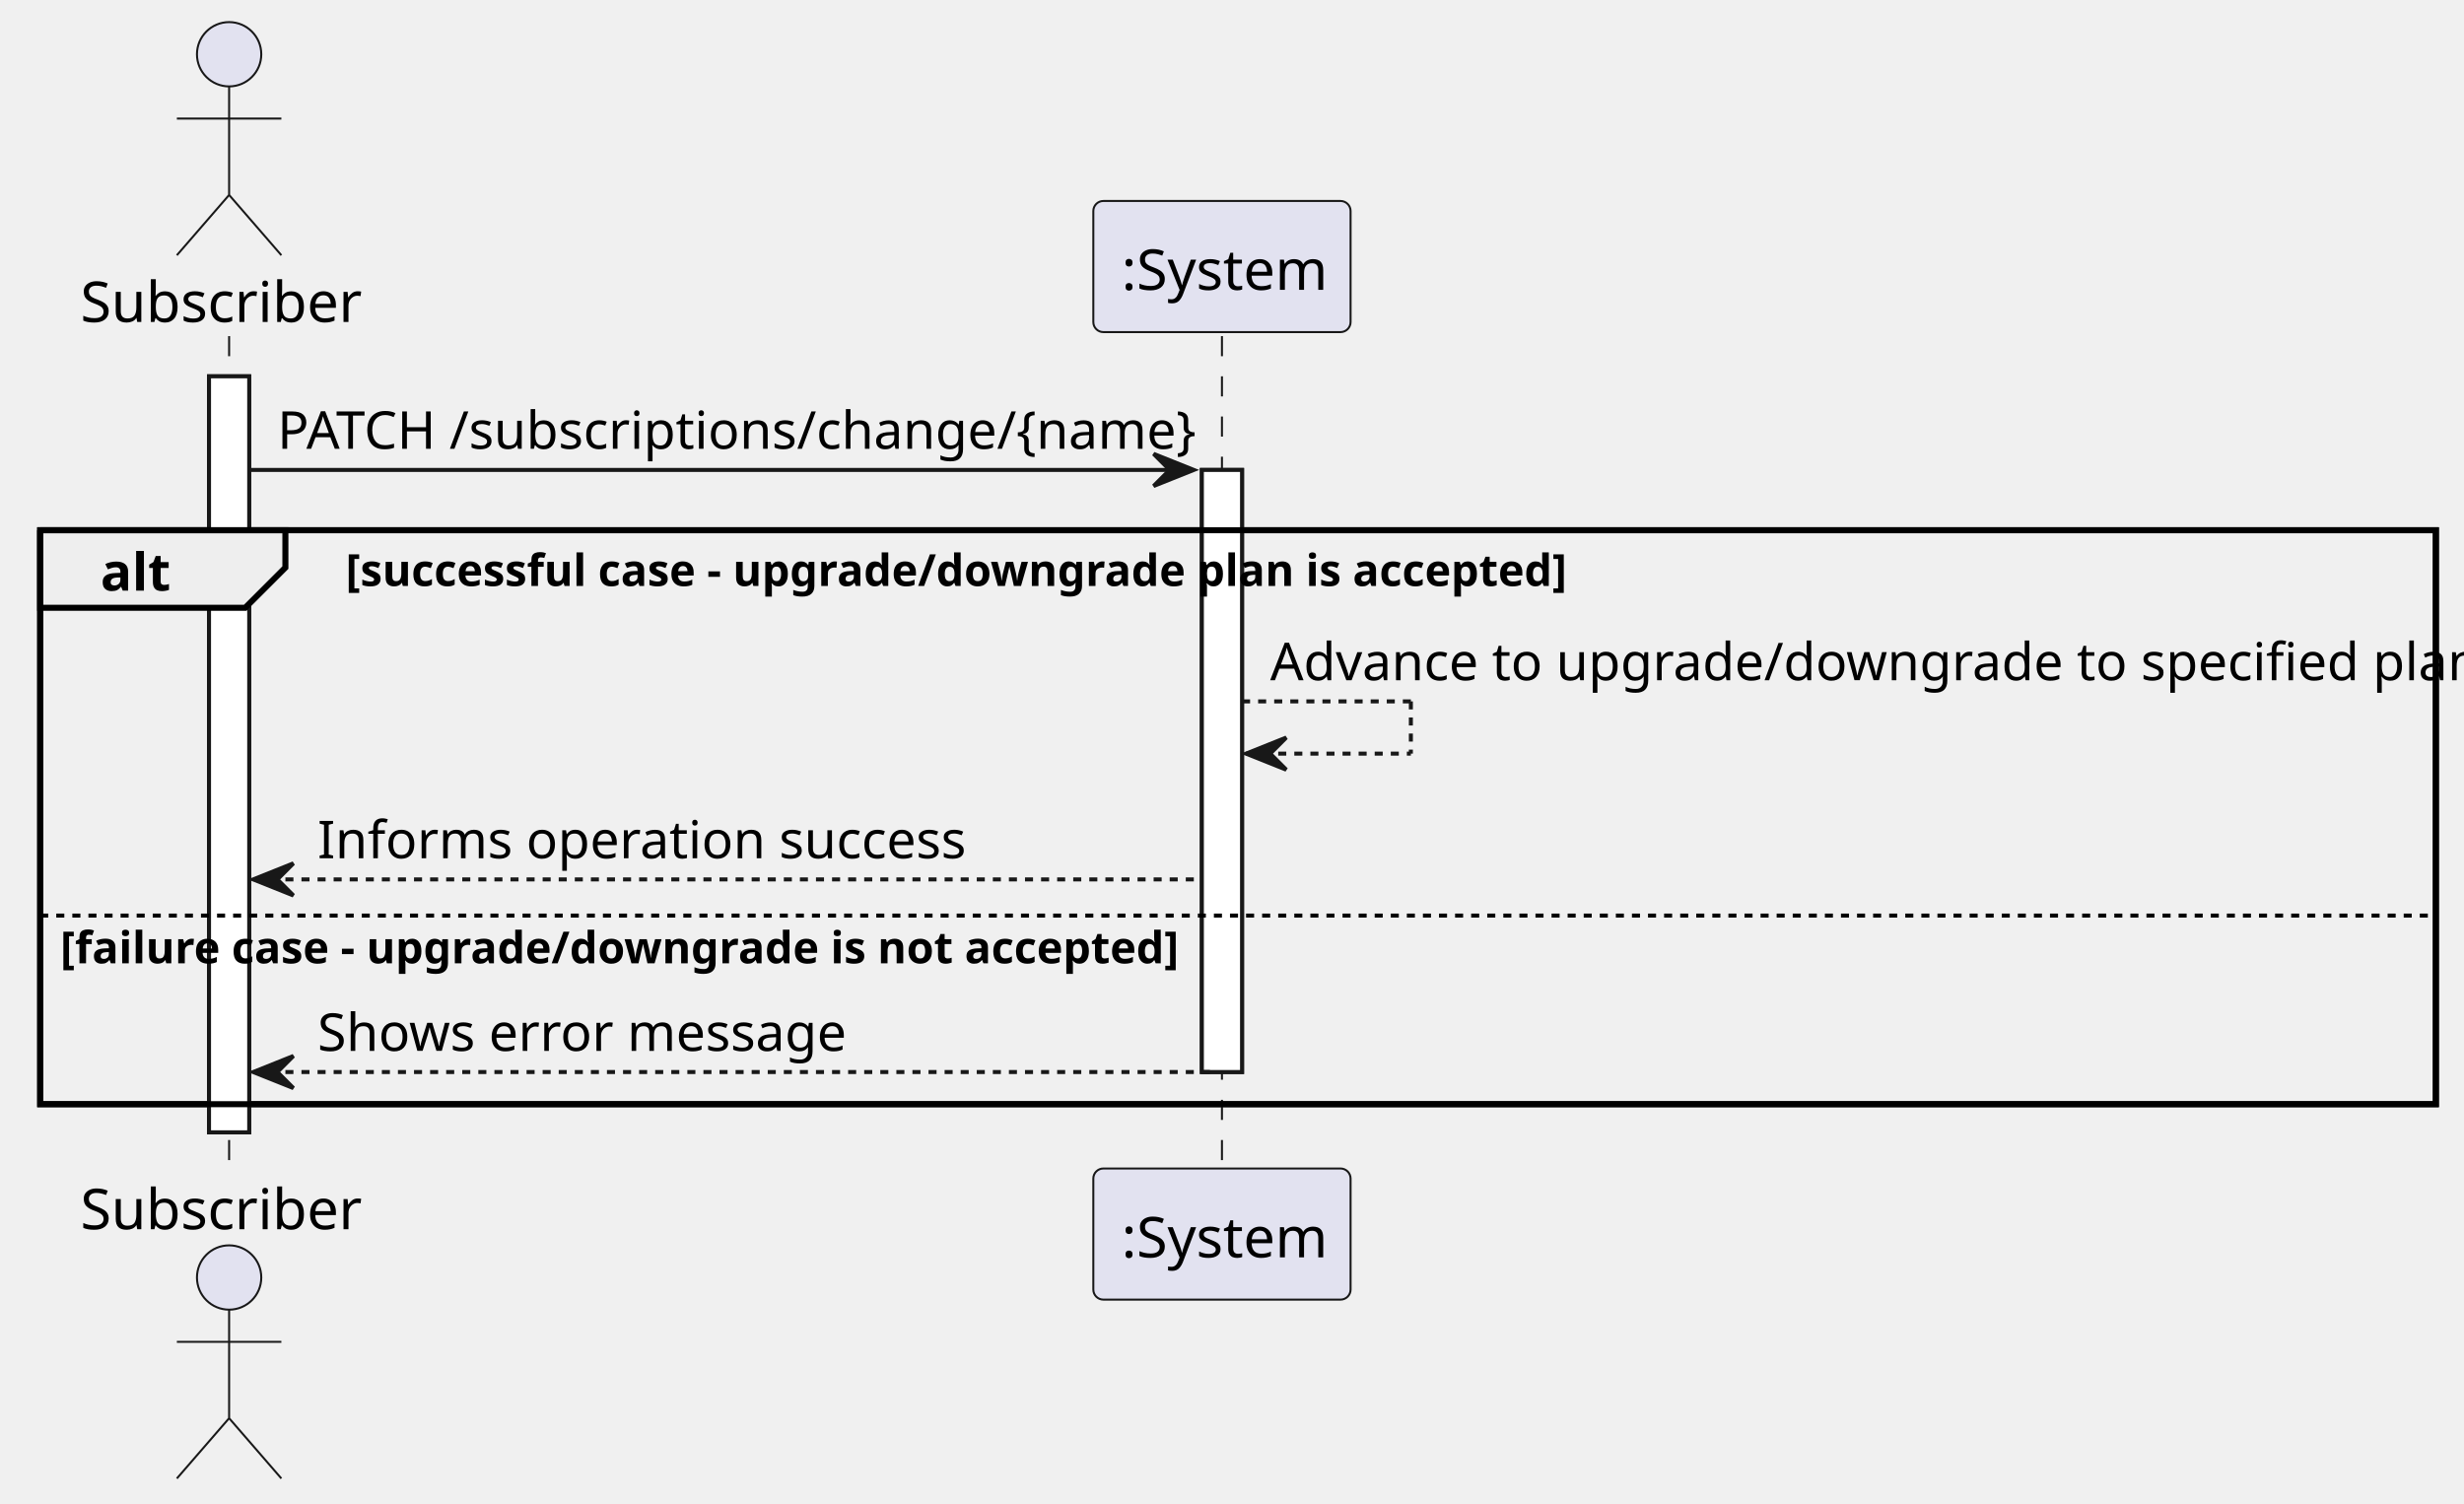
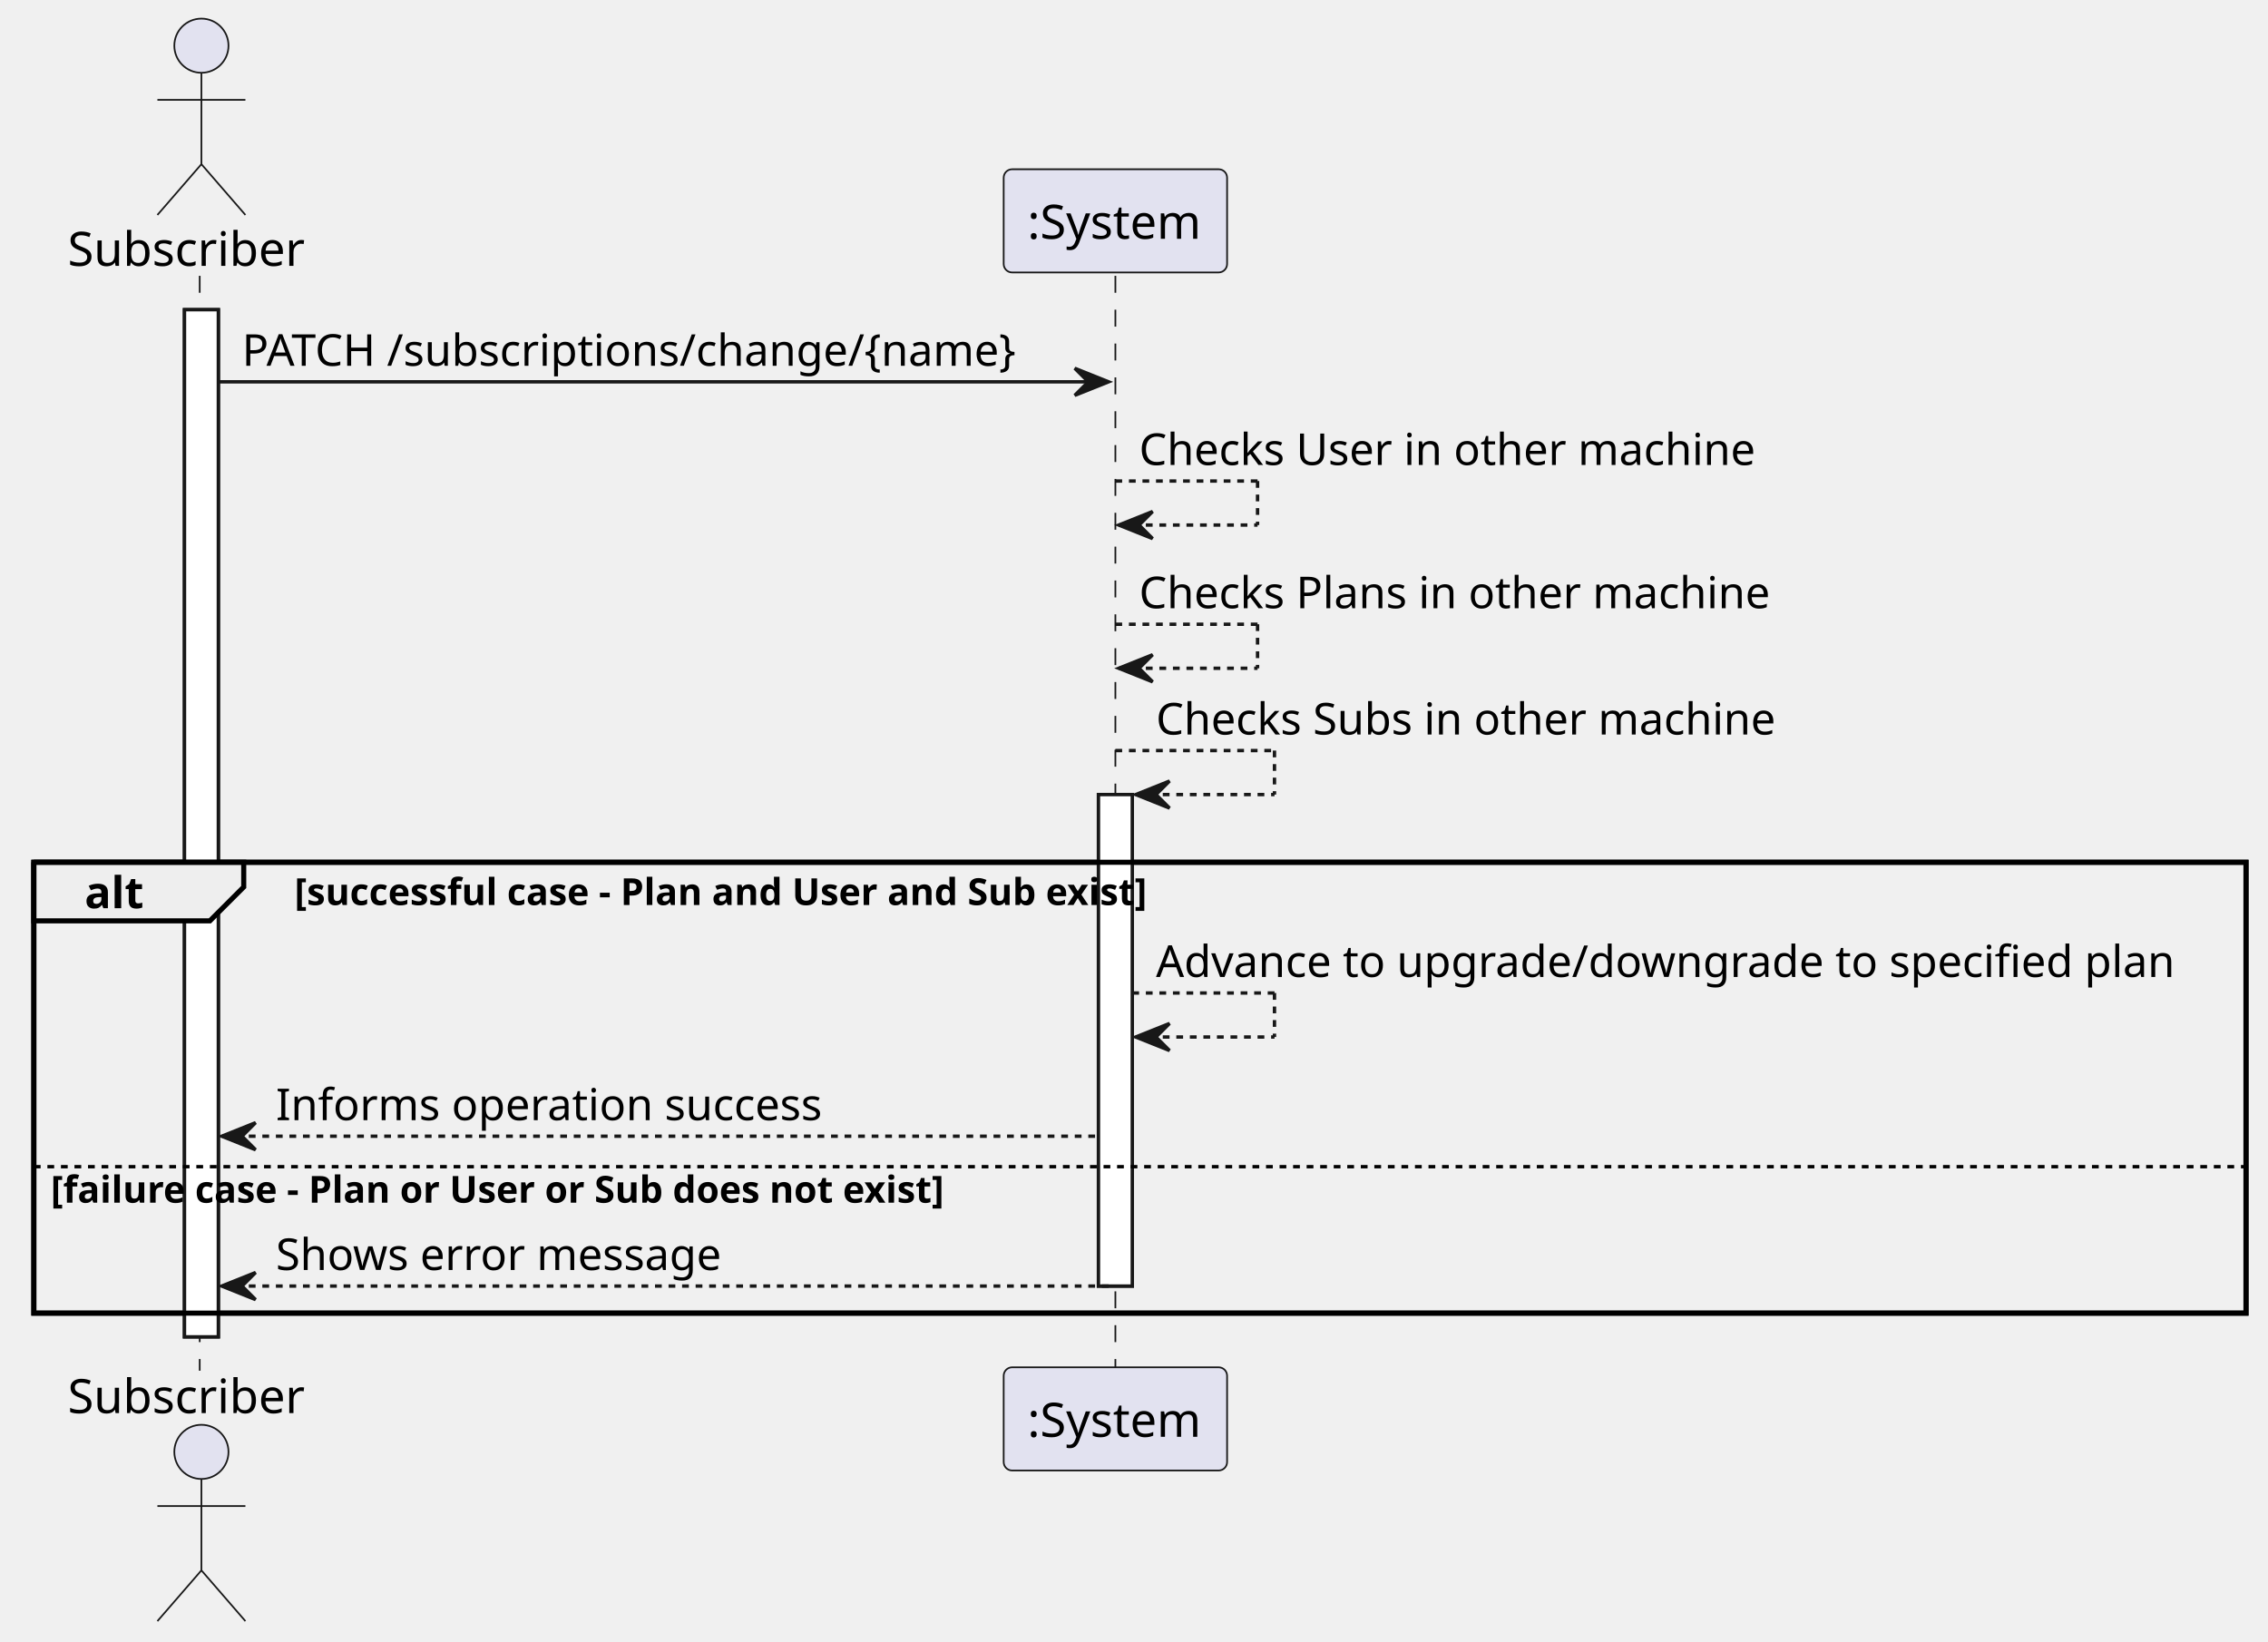
- <svg xmlns="http://www.w3.org/2000/svg" contentStyleType="text/css" height="374px" preserveAspectRatio="none" style="width:613px;height:374px;background:#FFFFFF;" version="1.1" viewBox="0 0 613 374" width="613px" zoomAndPan="magnify">
+ <svg xmlns="http://www.w3.org/2000/svg" contentStyleType="text/css" height="485px" preserveAspectRatio="none" style="width:670px;height:485px;background:#FFFFFF;" version="1.1" viewBox="0 0 670 485" width="670px" zoomAndPan="magnify">
  <defs />
  <g>
-     <rect fill="#FFFFFF" height="188.086" style="stroke:#181818;stroke-width:1.0;" width="10" x="52" y="93.621" />
-     <rect fill="#FFFFFF" height="149.795" style="stroke:#181818;stroke-width:1.0;" width="10" x="299" y="116.912" />
-     <rect fill="none" height="142.795" style="stroke:#000000;stroke-width:1.5;" width="596" x="10" y="131.912" />
-     <line style="stroke:#181818;stroke-width:0.5;stroke-dasharray:5.0,5.0;" x1="57" x2="57" y1="83.621" y2="291.707" />
-     <line style="stroke:#181818;stroke-width:0.5;stroke-dasharray:5.0,5.0;" x1="304" x2="304" y1="83.621" y2="291.707" />
-     <text fill="#000000" font-family="sans-serif" font-size="14" lengthAdjust="spacing" textLength="68" x="20" y="80.107">Subscriber</text>
-     <ellipse cx="57" cy="13.5" fill="#E2E2F0" rx="8" ry="8" style="stroke:#181818;stroke-width:0.5;" />
-     <path d="M57,21.5 L57,48.5 M44,29.5 L70,29.5 M57,48.5 L44,63.5 M57,48.5 L70,63.5 " fill="none" style="stroke:#181818;stroke-width:0.5;" />
-     <text fill="#000000" font-family="sans-serif" font-size="14" lengthAdjust="spacing" textLength="68" x="20" y="305.815">Subscriber</text>
-     <ellipse cx="57" cy="317.828" fill="#E2E2F0" rx="8" ry="8" style="stroke:#181818;stroke-width:0.5;" />
-     <path d="M57,325.828 L57,352.828 M44,333.828 L70,333.828 M57,352.828 L44,367.828 M57,352.828 L70,367.828 " fill="none" style="stroke:#181818;stroke-width:0.5;" />
-     <rect fill="#E2E2F0" height="32.621" rx="2.5" ry="2.5" style="stroke:#181818;stroke-width:0.5;" width="64" x="272" y="50" />
-     <text fill="#000000" font-family="sans-serif" font-size="14" lengthAdjust="spacing" textLength="50" x="279" y="72.107">:System</text>
-     <rect fill="#E2E2F0" height="32.621" rx="2.5" ry="2.5" style="stroke:#181818;stroke-width:0.5;" width="64" x="272" y="290.707" />
-     <text fill="#000000" font-family="sans-serif" font-size="14" lengthAdjust="spacing" textLength="50" x="279" y="312.815">:System</text>
-     <rect fill="#FFFFFF" height="188.086" style="stroke:#181818;stroke-width:1.0;" width="10" x="52" y="93.621" />
-     <rect fill="#FFFFFF" height="149.795" style="stroke:#181818;stroke-width:1.0;" width="10" x="299" y="116.912" />
-     <polygon fill="#181818" points="287,112.912,297,116.912,287,120.912,291,116.912" style="stroke:#181818;stroke-width:1.0;" />
-     <line style="stroke:#181818;stroke-width:1.0;" x1="62" x2="293" y1="116.912" y2="116.912" />
-     <text fill="#000000" font-family="sans-serif" font-size="13" lengthAdjust="spacing" textLength="218" x="69" y="111.649">PATCH /subscriptions/change/{name}</text>
-     <path d="M10,131.912 L71,131.912 L71,141.203 L61,151.203 L10,151.203 L10,131.912 " fill="#EEEEEE" style="stroke:#000000;stroke-width:1.5;" />
-     <rect fill="none" height="142.795" style="stroke:#000000;stroke-width:1.5;" width="596" x="10" y="131.912" />
-     <text fill="#000000" font-family="sans-serif" font-size="13" font-weight="bold" lengthAdjust="spacing" textLength="16" x="25" y="146.94">alt</text>
-     <text fill="#000000" font-family="sans-serif" font-size="11" font-weight="bold" lengthAdjust="spacing" textLength="312" x="86" y="145.782">[successful case - upgrade/downgrade plan is accepted]</text>
-     <line style="stroke:#181818;stroke-width:1.0;stroke-dasharray:2.0,2.0;" x1="309" x2="351" y1="174.494" y2="174.494" />
-     <line style="stroke:#181818;stroke-width:1.0;stroke-dasharray:2.0,2.0;" x1="351" x2="351" y1="174.494" y2="187.494" />
-     <line style="stroke:#181818;stroke-width:1.0;stroke-dasharray:2.0,2.0;" x1="310" x2="351" y1="187.494" y2="187.494" />
-     <polygon fill="#181818" points="320,183.494,310,187.494,320,191.494,316,187.494" style="stroke:#181818;stroke-width:1.0;" />
-     <text fill="#000000" font-family="sans-serif" font-size="13" lengthAdjust="spacing" textLength="278" x="316" y="169.231">Advance to upgrade/downgrade to specified plan</text>
-     <polygon fill="#181818" points="73,214.785,63,218.785,73,222.785,69,218.785" style="stroke:#181818;stroke-width:1.0;" />
-     <line style="stroke:#181818;stroke-width:1.0;stroke-dasharray:2.0,2.0;" x1="67" x2="298" y1="218.785" y2="218.785" />
-     <text fill="#000000" font-family="sans-serif" font-size="13" lengthAdjust="spacing" textLength="152" x="79" y="213.523">Informs operation success</text>
-     <line style="stroke:#000000;stroke-width:1.0;stroke-dasharray:2.0,2.0;" x1="10" x2="606" y1="227.785" y2="227.785" />
-     <text fill="#000000" font-family="sans-serif" font-size="11" font-weight="bold" lengthAdjust="spacing" textLength="281" x="15" y="239.655">[failure case - upgrade/downgrade is not accepted]</text>
-     <polygon fill="#181818" points="73,262.707,63,266.707,73,270.707,69,266.707" style="stroke:#181818;stroke-width:1.0;" />
-     <line style="stroke:#181818;stroke-width:1.0;stroke-dasharray:2.0,2.0;" x1="67" x2="303" y1="266.707" y2="266.707" />
-     <text fill="#000000" font-family="sans-serif" font-size="13" lengthAdjust="spacing" textLength="126" x="79" y="261.444">Shows error message</text>
+     <rect fill="#FFFFFF" height="303.44" style="stroke:#181818;stroke-width:1.0;" width="10" x="54.5" y="91.488" />
+     <rect fill="#FFFFFF" height="145.197" style="stroke:#181818;stroke-width:1.0;" width="10" x="324.5" y="234.731" />
+     <rect fill="none" height="133.197" style="stroke:#000000;stroke-width:1.5;" width="653.5" x="10" y="254.731" />
+     <line style="stroke:#181818;stroke-width:0.5;stroke-dasharray:5.0,5.0;" x1="59" x2="59" y1="81.488" y2="404.928" />
+     <line style="stroke:#181818;stroke-width:0.5;stroke-dasharray:5.0,5.0;" x1="329.5" x2="329.5" y1="81.488" y2="404.928" />
+     <text fill="#000000" font-family="sans-serif" font-size="14" lengthAdjust="spacing" textLength="73" x="20" y="78.535">Subscriber</text>
+     <ellipse cx="59.5" cy="13.5" fill="#E2E2F0" rx="8" ry="8" style="stroke:#181818;stroke-width:0.5;" />
+     <path d="M59.5,21.5 L59.5,48.5 M46.5,29.5 L72.5,29.5 M59.5,48.5 L46.5,63.5 M59.5,48.5 L72.5,63.5 " fill="none" style="stroke:#181818;stroke-width:0.5;" />
+     <text fill="#000000" font-family="sans-serif" font-size="14" lengthAdjust="spacing" textLength="73" x="20" y="417.463">Subscriber</text>
+     <ellipse cx="59.5" cy="428.916" fill="#E2E2F0" rx="8" ry="8" style="stroke:#181818;stroke-width:0.5;" />
+     <path d="M59.5,436.916 L59.5,463.916 M46.5,444.916 L72.5,444.916 M59.5,463.916 L46.5,478.916 M59.5,463.916 L72.5,478.916 " fill="none" style="stroke:#181818;stroke-width:0.5;" />
+     <rect fill="#E2E2F0" height="30.488" rx="2.5" ry="2.5" style="stroke:#181818;stroke-width:0.5;" width="66" x="296.5" y="50" />
+     <text fill="#000000" font-family="sans-serif" font-size="14" lengthAdjust="spacing" textLength="52" x="303.5" y="70.535">:System</text>
+     <rect fill="#E2E2F0" height="30.488" rx="2.5" ry="2.5" style="stroke:#181818;stroke-width:0.5;" width="66" x="296.5" y="403.928" />
+     <text fill="#000000" font-family="sans-serif" font-size="14" lengthAdjust="spacing" textLength="52" x="303.5" y="424.463">:System</text>
+     <rect fill="#FFFFFF" height="303.44" style="stroke:#181818;stroke-width:1.0;" width="10" x="54.5" y="91.488" />
+     <rect fill="#FFFFFF" height="145.197" style="stroke:#181818;stroke-width:1.0;" width="10" x="324.5" y="234.731" />
+     <polygon fill="#181818" points="317.5,108.799,327.5,112.799,317.5,116.799,321.5,112.799" style="stroke:#181818;stroke-width:1.0;" />
+     <line style="stroke:#181818;stroke-width:1.0;" x1="64.5" x2="323.5" y1="112.799" y2="112.799" />
+     <text fill="#000000" font-family="sans-serif" font-size="13" lengthAdjust="spacing" textLength="241" x="71.5" y="108.057">PATCH /subscriptions/change/{name}</text>
+     <line style="stroke:#181818;stroke-width:1.0;stroke-dasharray:2.0,2.0;" x1="329.5" x2="371.5" y1="142.109" y2="142.109" />
+     <line style="stroke:#181818;stroke-width:1.0;stroke-dasharray:2.0,2.0;" x1="371.5" x2="371.5" y1="142.109" y2="155.109" />
+     <line style="stroke:#181818;stroke-width:1.0;stroke-dasharray:2.0,2.0;" x1="330.5" x2="371.5" y1="155.109" y2="155.109" />
+     <polygon fill="#181818" points="340.5,151.109,330.5,155.109,340.5,159.109,336.5,155.109" style="stroke:#181818;stroke-width:1.0;" />
+     <text fill="#000000" font-family="sans-serif" font-size="13" lengthAdjust="spacing" textLength="188" x="336.5" y="137.367">Checks User in other machine</text>
+     <line style="stroke:#181818;stroke-width:1.0;stroke-dasharray:2.0,2.0;" x1="329.5" x2="371.5" y1="184.42" y2="184.42" />
+     <line style="stroke:#181818;stroke-width:1.0;stroke-dasharray:2.0,2.0;" x1="371.5" x2="371.5" y1="184.42" y2="197.42" />
+     <line style="stroke:#181818;stroke-width:1.0;stroke-dasharray:2.0,2.0;" x1="330.5" x2="371.5" y1="197.42" y2="197.42" />
+     <polygon fill="#181818" points="340.5,193.42,330.5,197.42,340.5,201.42,336.5,197.42" style="stroke:#181818;stroke-width:1.0;" />
+     <text fill="#000000" font-family="sans-serif" font-size="13" lengthAdjust="spacing" textLength="193" x="336.5" y="179.678">Checks Plans in other machine</text>
+     <line style="stroke:#181818;stroke-width:1.0;stroke-dasharray:2.0,2.0;" x1="329.5" x2="376.5" y1="221.731" y2="221.731" />
+     <line style="stroke:#181818;stroke-width:1.0;stroke-dasharray:2.0,2.0;" x1="376.5" x2="376.5" y1="221.731" y2="234.731" />
+     <line style="stroke:#181818;stroke-width:1.0;stroke-dasharray:2.0,2.0;" x1="335.5" x2="376.5" y1="234.731" y2="234.731" />
+     <polygon fill="#181818" points="345.5,230.731,335.5,234.731,345.5,238.731,341.5,234.731" style="stroke:#181818;stroke-width:1.0;" />
+     <text fill="#000000" font-family="sans-serif" font-size="13" lengthAdjust="spacing" textLength="190" x="341.5" y="216.988">Checks Subs in other machine</text>
+     <path d="M10,254.731 L72,254.731 L72,262.041 L62,272.041 L10,272.041 L10,254.731 " fill="#EEEEEE" style="stroke:#000000;stroke-width:1.5;" />
+     <rect fill="none" height="133.197" style="stroke:#000000;stroke-width:1.5;" width="653.5" x="10" y="254.731" />
+     <text fill="#000000" font-family="sans-serif" font-size="13" font-weight="bold" lengthAdjust="spacing" textLength="17" x="25" y="268.299">alt</text>
+     <text fill="#000000" font-family="sans-serif" font-size="11" font-weight="bold" lengthAdjust="spacing" textLength="265" x="87" y="267.365">[successful case - Plan and User and Sub exist]</text>
+     <line style="stroke:#181818;stroke-width:1.0;stroke-dasharray:2.0,2.0;" x1="334.5" x2="376.5" y1="293.352" y2="293.352" />
+     <line style="stroke:#181818;stroke-width:1.0;stroke-dasharray:2.0,2.0;" x1="376.5" x2="376.5" y1="293.352" y2="306.352" />
+     <line style="stroke:#181818;stroke-width:1.0;stroke-dasharray:2.0,2.0;" x1="335.5" x2="376.5" y1="306.352" y2="306.352" />
+     <polygon fill="#181818" points="345.5,302.352,335.5,306.352,345.5,310.352,341.5,306.352" style="stroke:#181818;stroke-width:1.0;" />
+     <text fill="#000000" font-family="sans-serif" font-size="13" lengthAdjust="spacing" textLength="310" x="341.5" y="288.609">Advance to upgrade/downgrade to specified plan</text>
+     <polygon fill="#181818" points="75.5,331.662,65.5,335.662,75.5,339.662,71.5,335.662" style="stroke:#181818;stroke-width:1.0;" />
+     <line style="stroke:#181818;stroke-width:1.0;stroke-dasharray:2.0,2.0;" x1="69.5" x2="323.5" y1="335.662" y2="335.662" />
+     <text fill="#000000" font-family="sans-serif" font-size="13" lengthAdjust="spacing" textLength="167" x="81.5" y="330.92">Informs operation success</text>
+     <line style="stroke:#000000;stroke-width:1.0;stroke-dasharray:2.0,2.0;" x1="10" x2="663.5" y1="344.662" y2="344.662" />
+     <text fill="#000000" font-family="sans-serif" font-size="11" font-weight="bold" lengthAdjust="spacing" textLength="279" x="15" y="355.297">[failure case - Plan or User or Sub does not exist]</text>
+     <polygon fill="#181818" points="75.5,375.928,65.5,379.928,75.5,383.928,71.5,379.928" style="stroke:#181818;stroke-width:1.0;" />
+     <line style="stroke:#181818;stroke-width:1.0;stroke-dasharray:2.0,2.0;" x1="69.5" x2="328.5" y1="379.928" y2="379.928" />
+     <text fill="#000000" font-family="sans-serif" font-size="13" lengthAdjust="spacing" textLength="133" x="81.5" y="375.185">Shows error message</text>
  </g>
</svg>
